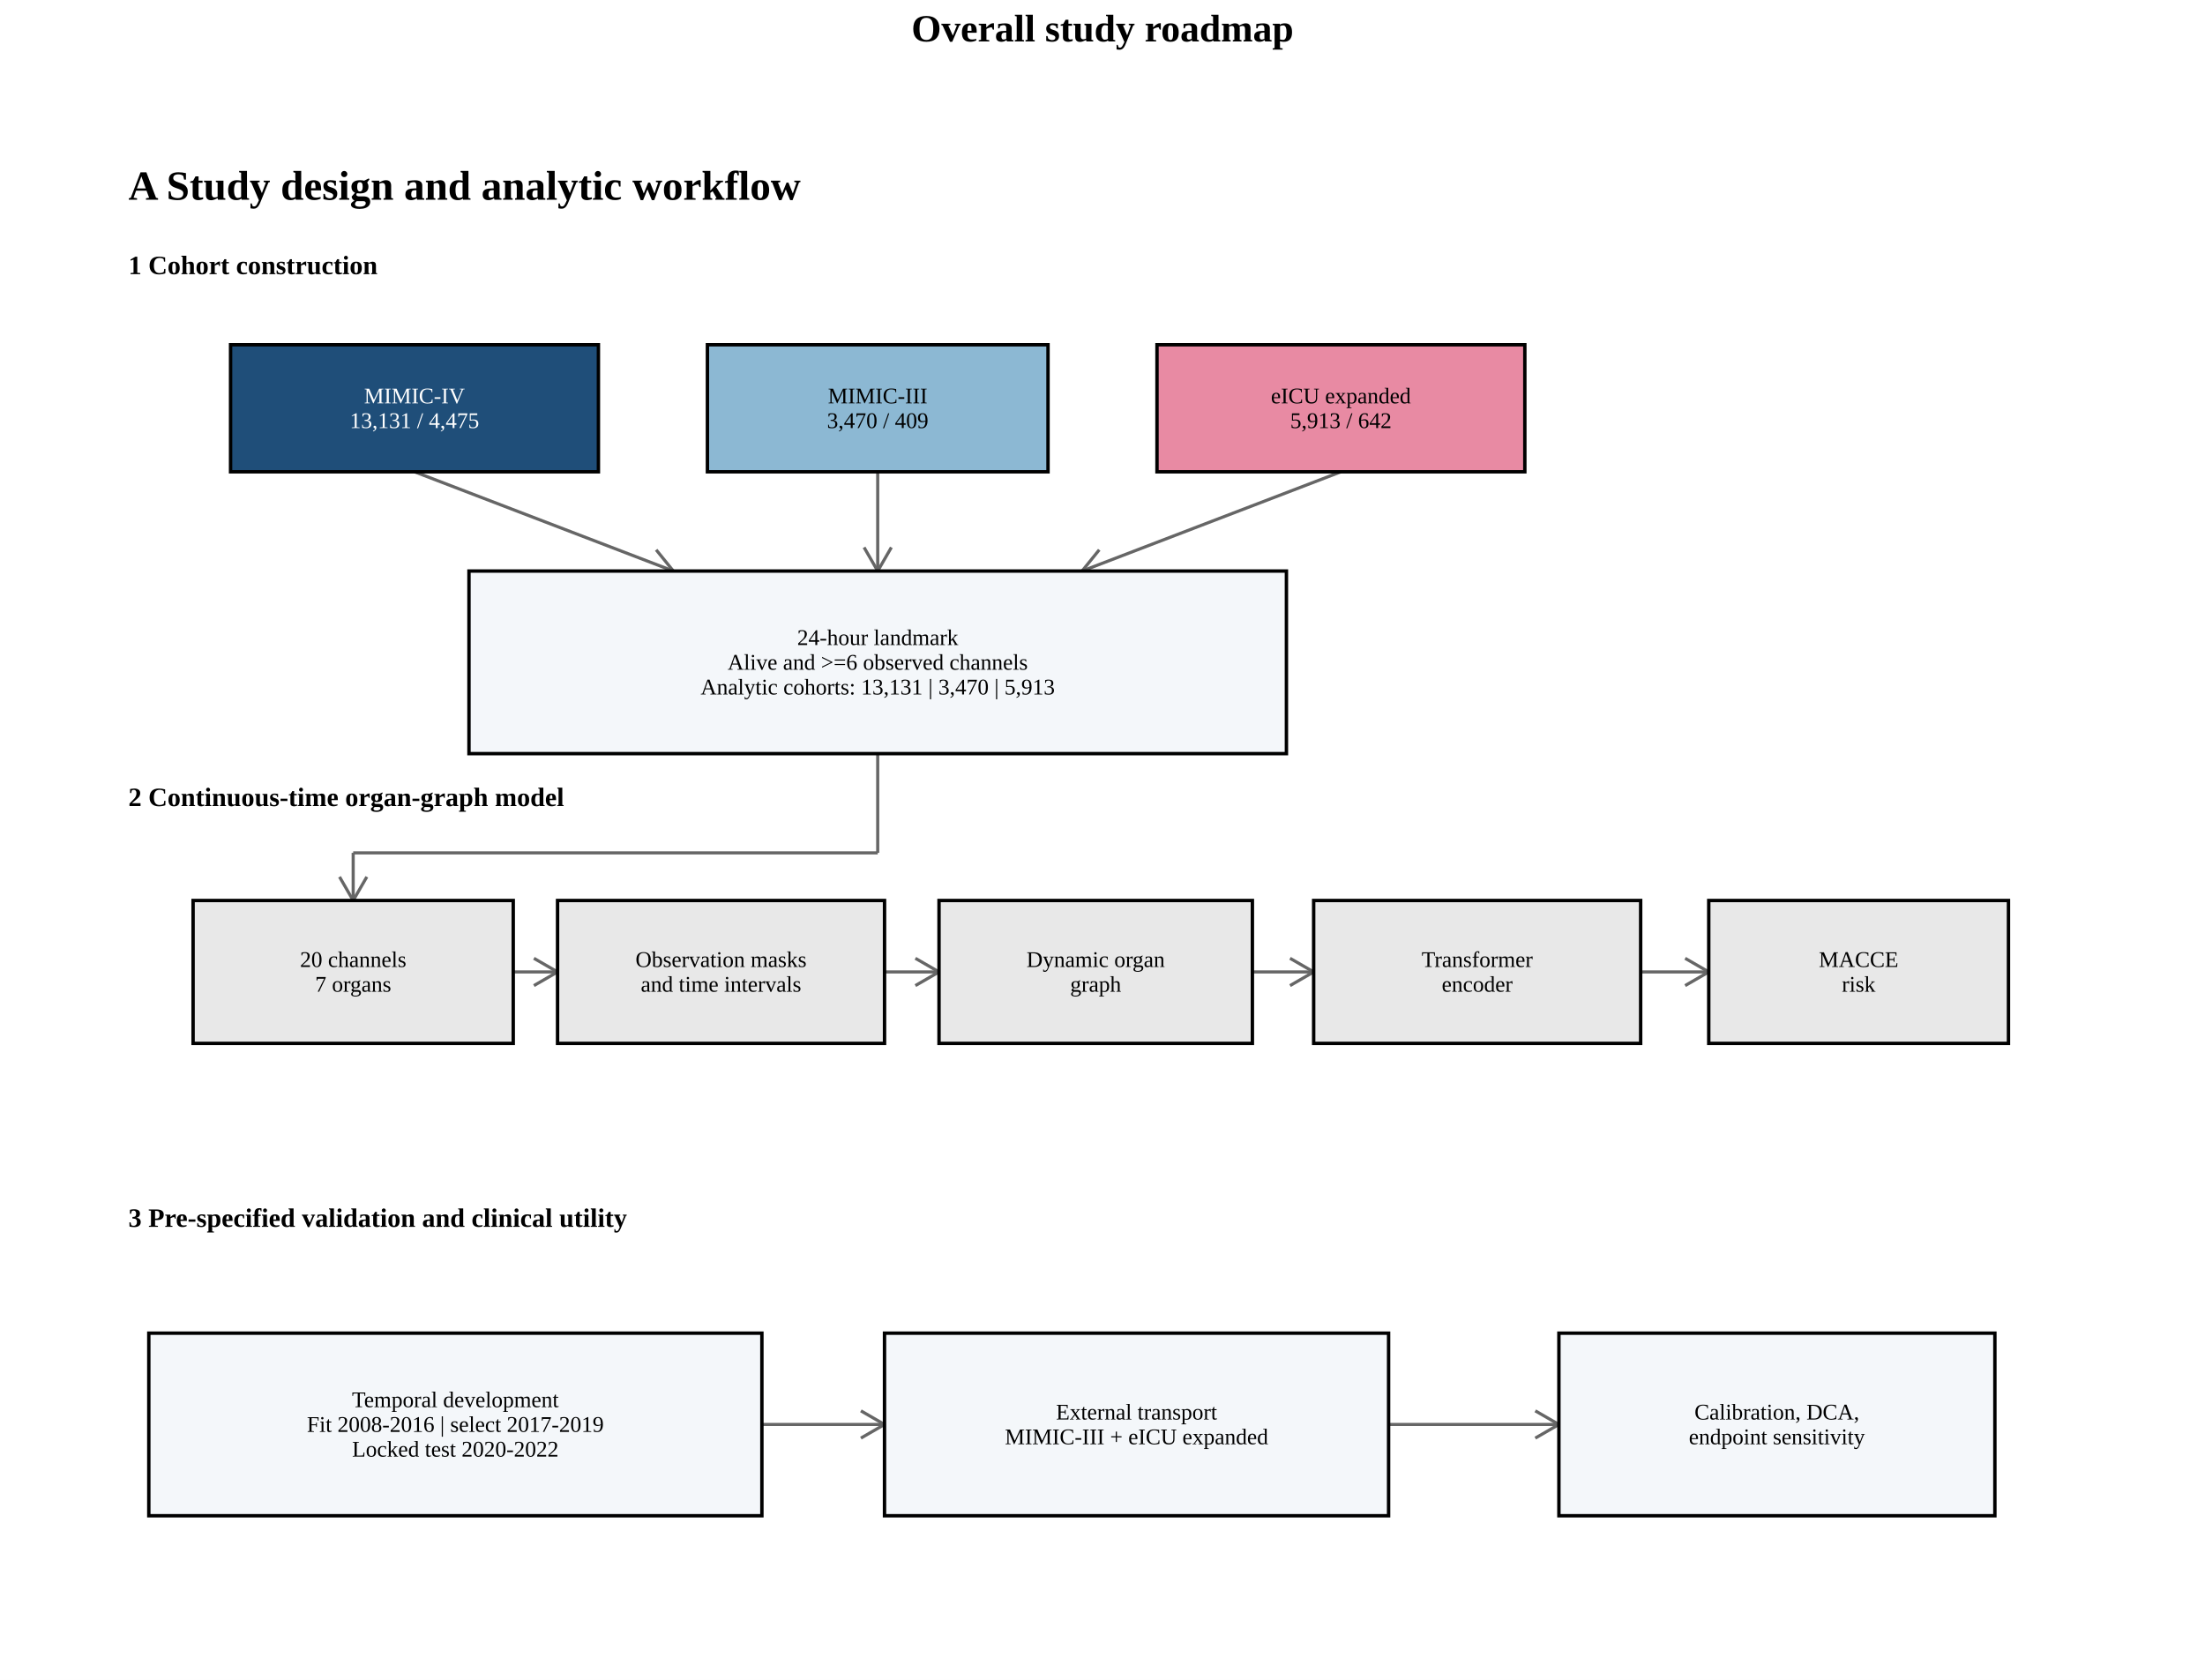
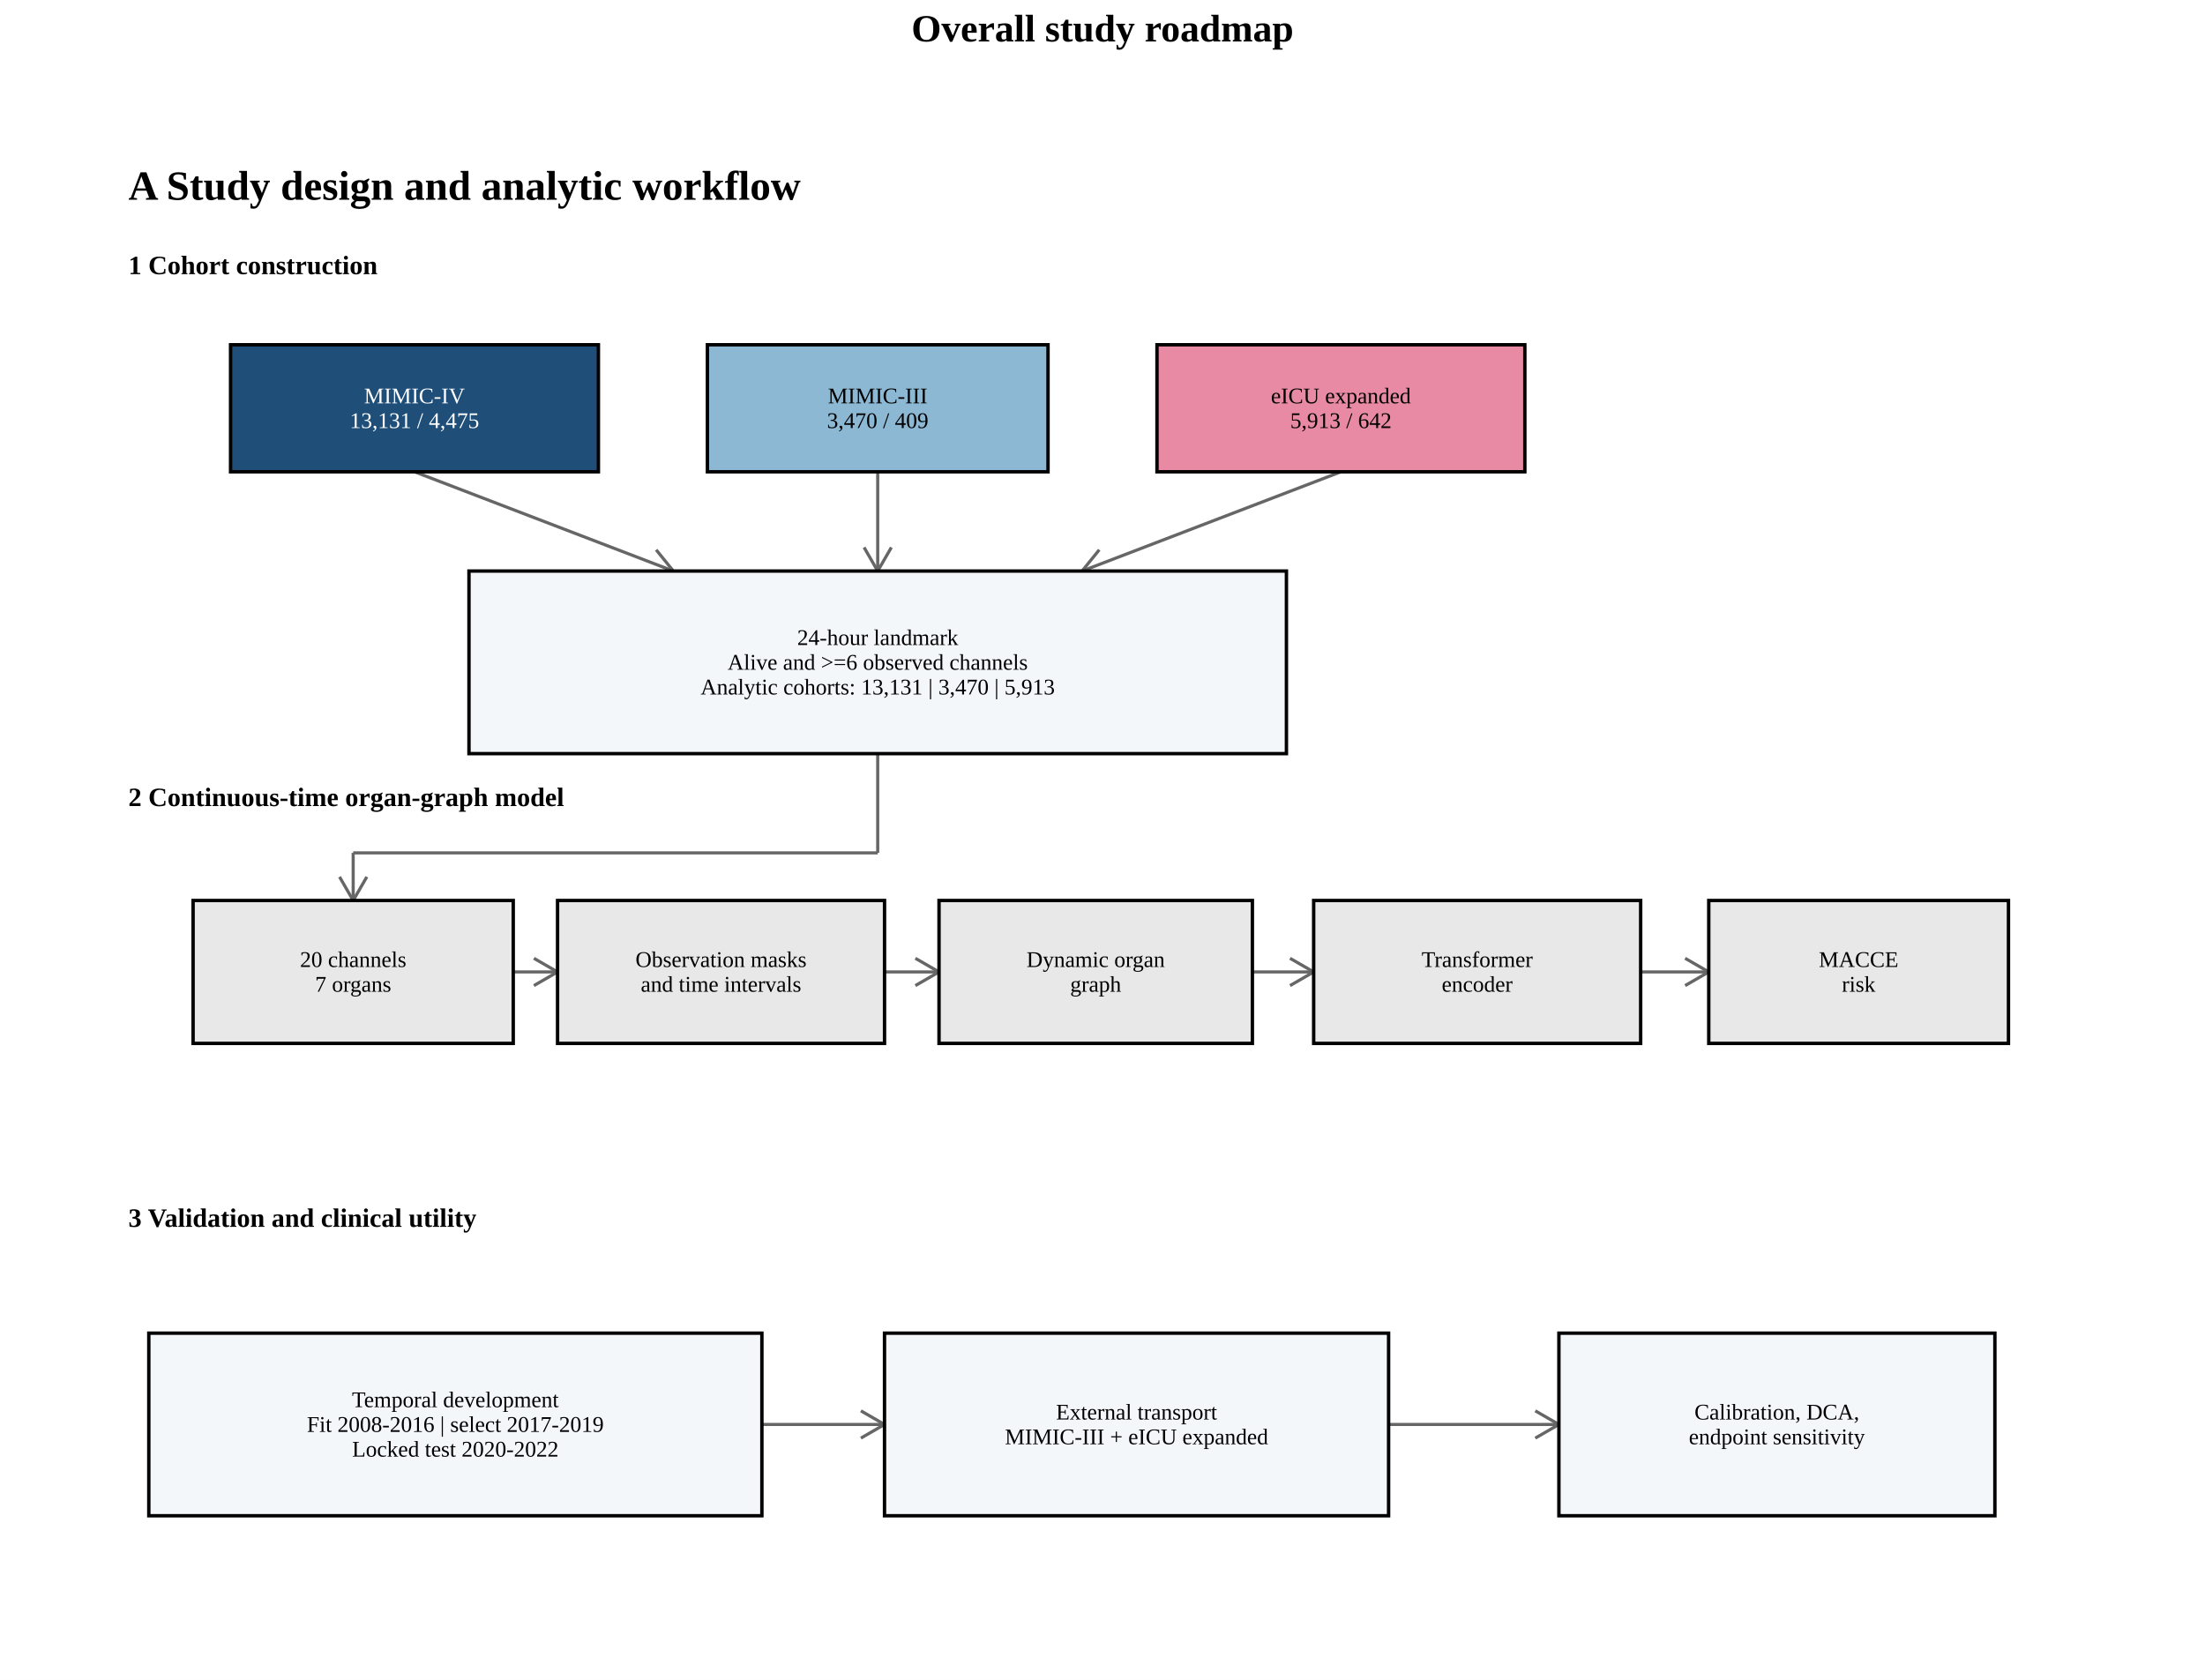
<svg xmlns="http://www.w3.org/2000/svg" width="756.00pt" height="576.00pt" viewBox="0 0 756.00 576.00">
  <g class="svglite">
    <defs>
      <style type="text/css">
    .svglite line, .svglite polyline, .svglite polygon, .svglite path, .svglite rect, .svglite circle {
      fill: none;
      stroke: #000000;
      stroke-linecap: round;
      stroke-linejoin: round;
      stroke-miterlimit: 10.00;
    }
    .svglite text {
      white-space: pre;
    }
    .svglite g.glyphgroup path {
      fill: inherit;
      stroke: none;
    }
  </style>
    </defs>
    <rect width="100%" height="100%" style="stroke: none; fill: #FFFFFF;" />
    <defs>
      <clipPath id="cpMC4wMHw3NTYuMDB8MC4wMHw1NzYuMDA=">
        <rect x="0.00" y="0.00" width="756.00" height="576.00" />
      </clipPath>
    </defs>
    <g clip-path="url(#cpMC4wMHw3NTYuMDB8MC4wMHw1NzYuMDA=)">
      <rect x="0.00" y="0.00" width="756.00" height="576.00" style="stroke-width: 1.07; stroke: none; fill: #FFFFFF;" />
    </g>
    <defs>
      <clipPath id="cpNS40OHw3NTAuNTJ8MjIuNTR8NTcwLjUy">
        <rect x="5.48" y="22.54" width="745.04" height="547.98" />
      </clipPath>
    </defs>
    <g clip-path="url(#cpNS40OHw3NTAuNTJ8MjIuNTR8NTcwLjUy)">
</g>
    <g clip-path="url(#cpMC4wMHw3NTYuMDB8MC4wMHw1NzYuMDA=)">
</g>
    <g clip-path="url(#cpNS40OHw3NTAuNTJ8MjIuNTR8NTcwLjUy)">
      <rect x="5.48" y="22.54" width="745.04" height="547.98" style="stroke-width: 0.00; stroke: none; fill: #FFFFFF;" />
    </g>
    <g clip-path="url(#cpMC4wMHw3NTYuMDB8MC4wMHw1NzYuMDA=)">
      <line x1="300.93" y1="258.42" x2="300.93" y2="292.45" style="stroke-width: 1.07; stroke: #666666; stroke-linecap: butt;" />
      <line x1="300.93" y1="292.45" x2="121.09" y2="292.45" style="stroke-width: 1.07; stroke: #666666; stroke-linecap: butt;" />
      <line x1="142.11" y1="161.78" x2="230.86" y2="195.81" style="stroke-width: 1.07; stroke: #666666; stroke-linecap: butt;" />
      <polyline points="221.62,197.27 230.86,195.81 224.97,188.53 " style="stroke-width: 1.07; stroke: #666666; stroke-linecap: butt;" />
      <line x1="300.93" y1="161.78" x2="300.93" y2="195.81" style="stroke-width: 1.07; stroke: #666666; stroke-linecap: butt;" />
      <polyline points="296.25,187.70 300.93,195.81 305.61,187.70 " style="stroke-width: 1.07; stroke: #666666; stroke-linecap: butt;" />
      <line x1="459.74" y1="161.78" x2="370.99" y2="195.81" style="stroke-width: 1.07; stroke: #666666; stroke-linecap: butt;" />
      <polyline points="376.89,188.53 370.99,195.81 380.24,197.27 " style="stroke-width: 1.07; stroke: #666666; stroke-linecap: butt;" />
      <line x1="121.09" y1="292.45" x2="121.09" y2="308.78" style="stroke-width: 1.07; stroke: #666666; stroke-linecap: butt;" />
      <polyline points="116.41,300.67 121.09,308.78 125.77,300.67 " style="stroke-width: 1.07; stroke: #666666; stroke-linecap: butt;" />
      <line x1="175.97" y1="333.28" x2="191.16" y2="333.28" style="stroke-width: 1.07; stroke: #666666; stroke-linecap: butt;" />
      <polyline points="183.05,337.96 191.16,333.28 183.05,328.60 " style="stroke-width: 1.07; stroke: #666666; stroke-linecap: butt;" />
      <line x1="303.26" y1="333.28" x2="321.95" y2="333.28" style="stroke-width: 1.07; stroke: #666666; stroke-linecap: butt;" />
      <polyline points="313.84,337.96 321.95,333.28 313.84,328.60 " style="stroke-width: 1.07; stroke: #666666; stroke-linecap: butt;" />
      <line x1="429.38" y1="333.28" x2="450.40" y2="333.28" style="stroke-width: 1.07; stroke: #666666; stroke-linecap: butt;" />
      <polyline points="442.30,337.96 450.40,333.28 442.30,328.60 " style="stroke-width: 1.07; stroke: #666666; stroke-linecap: butt;" />
      <line x1="562.51" y1="333.28" x2="585.86" y2="333.28" style="stroke-width: 1.07; stroke: #666666; stroke-linecap: butt;" />
      <polyline points="577.76,337.96 585.86,333.28 577.76,328.60 " style="stroke-width: 1.07; stroke: #666666; stroke-linecap: butt;" />
      <line x1="261.22" y1="488.45" x2="303.26" y2="488.45" style="stroke-width: 1.07; stroke: #666666; stroke-linecap: butt;" />
      <polyline points="295.16,493.13 303.26,488.45 295.16,483.77 " style="stroke-width: 1.07; stroke: #666666; stroke-linecap: butt;" />
      <line x1="476.09" y1="488.45" x2="534.48" y2="488.45" style="stroke-width: 1.07; stroke: #666666; stroke-linecap: butt;" />
      <polyline points="526.38,493.13 534.48,488.45 526.38,483.77 " style="stroke-width: 1.07; stroke: #666666; stroke-linecap: butt;" />
      <rect x="79.05" y="118.22" width="126.12" height="43.56" style="stroke-width: 1.17; stroke-linecap: butt; stroke-linejoin: miter; fill: #1F4E79;" />
      <rect x="242.54" y="118.22" width="116.78" height="43.56" style="stroke-width: 1.17; stroke-linecap: butt; stroke-linejoin: miter; fill: #8CB8D3;" />
      <rect x="396.68" y="118.22" width="126.12" height="43.56" style="stroke-width: 1.17; stroke-linecap: butt; stroke-linejoin: miter; fill: #E88AA3;" />
      <rect x="160.79" y="195.81" width="280.27" height="62.61" style="stroke-width: 1.17; stroke-linecap: butt; stroke-linejoin: miter; fill: #F4F7FA;" />
      <rect x="66.20" y="308.78" width="109.77" height="49.00" style="stroke-width: 1.17; stroke-linecap: butt; stroke-linejoin: miter; fill: #E8E8E8;" />
      <rect x="191.16" y="308.78" width="112.11" height="49.00" style="stroke-width: 1.17; stroke-linecap: butt; stroke-linejoin: miter; fill: #E8E8E8;" />
      <rect x="321.95" y="308.78" width="107.44" height="49.00" style="stroke-width: 1.17; stroke-linecap: butt; stroke-linejoin: miter; fill: #E8E8E8;" />
      <rect x="450.40" y="308.78" width="112.11" height="49.00" style="stroke-width: 1.17; stroke-linecap: butt; stroke-linejoin: miter; fill: #E8E8E8;" />
      <rect x="585.86" y="308.78" width="102.76" height="49.00" style="stroke-width: 1.17; stroke-linecap: butt; stroke-linejoin: miter; fill: #E8E8E8;" />
      <rect x="51.02" y="457.14" width="210.20" height="62.61" style="stroke-width: 1.17; stroke-linecap: butt; stroke-linejoin: miter; fill: #F4F7FA;" />
      <rect x="303.26" y="457.14" width="172.83" height="62.61" style="stroke-width: 1.17; stroke-linecap: butt; stroke-linejoin: miter; fill: #F4F7FA;" />
      <rect x="534.48" y="457.14" width="149.48" height="62.61" style="stroke-width: 1.17; stroke-linecap: butt; stroke-linejoin: miter; fill: #F4F7FA;" />
      <text x="142.11" y="138.30" text-anchor="middle" style="font-size: 7.68px;fill: #FFFFFF; font-family: &quot;Times New Roman&quot;;" textLength="34.56px" lengthAdjust="spacingAndGlyphs">MIMIC-IV</text>
      <text x="142.11" y="146.78" text-anchor="middle" style="font-size: 7.68px;fill: #FFFFFF; font-family: &quot;Times New Roman&quot;;" textLength="44.41px" lengthAdjust="spacingAndGlyphs">13,131 / 4,475</text>
      <text x="300.93" y="138.30" text-anchor="middle" style="font-size: 7.68px; font-family: &quot;Times New Roman&quot;;" textLength="34.14px" lengthAdjust="spacingAndGlyphs">MIMIC-III</text>
      <text x="300.93" y="146.78" text-anchor="middle" style="font-size: 7.68px; font-family: &quot;Times New Roman&quot;;" textLength="34.80px" lengthAdjust="spacingAndGlyphs">3,470 / 409</text>
      <text x="459.74" y="138.30" text-anchor="middle" style="font-size: 7.68px; font-family: &quot;Times New Roman&quot;;" textLength="47.98px" lengthAdjust="spacingAndGlyphs">eICU expanded</text>
      <text x="459.74" y="146.78" text-anchor="middle" style="font-size: 7.68px; font-family: &quot;Times New Roman&quot;;" textLength="34.80px" lengthAdjust="spacingAndGlyphs">5,913 / 642</text>
      <text x="300.93" y="221.17" text-anchor="middle" style="font-size: 7.68px; font-family: &quot;Times New Roman&quot;;" textLength="55.27px" lengthAdjust="spacingAndGlyphs">24-hour landmark</text>
      <text x="300.93" y="229.65" text-anchor="middle" style="font-size: 7.68px; font-family: &quot;Times New Roman&quot;;" textLength="102.92px" lengthAdjust="spacingAndGlyphs">Alive and &gt;=6 observed channels</text>
      <text x="300.93" y="238.13" text-anchor="middle" style="font-size: 7.68px; font-family: &quot;Times New Roman&quot;;" textLength="121.48px" lengthAdjust="spacingAndGlyphs">Analytic cohorts: 13,131 | 3,470 | 5,913</text>
      <text x="121.09" y="331.58" text-anchor="middle" style="font-size: 7.68px; font-family: &quot;Times New Roman&quot;;" textLength="36.47px" lengthAdjust="spacingAndGlyphs">20 channels</text>
      <text x="121.09" y="340.06" text-anchor="middle" style="font-size: 7.68px; font-family: &quot;Times New Roman&quot;;" textLength="26.11px" lengthAdjust="spacingAndGlyphs">7 organs</text>
      <text x="247.21" y="331.58" text-anchor="middle" style="font-size: 7.68px; font-family: &quot;Times New Roman&quot;;" textLength="58.64px" lengthAdjust="spacingAndGlyphs">Observation masks</text>
      <text x="247.21" y="340.06" text-anchor="middle" style="font-size: 7.68px; font-family: &quot;Times New Roman&quot;;" textLength="54.98px" lengthAdjust="spacingAndGlyphs">and time intervals</text>
      <text x="375.66" y="331.58" text-anchor="middle" style="font-size: 7.68px; font-family: &quot;Times New Roman&quot;;" textLength="47.42px" lengthAdjust="spacingAndGlyphs">Dynamic organ</text>
      <text x="375.66" y="340.06" text-anchor="middle" style="font-size: 7.68px; font-family: &quot;Times New Roman&quot;;" textLength="17.50px" lengthAdjust="spacingAndGlyphs">graph</text>
      <text x="506.46" y="331.58" text-anchor="middle" style="font-size: 7.68px; font-family: &quot;Times New Roman&quot;;" textLength="38.12px" lengthAdjust="spacingAndGlyphs">Transformer</text>
      <text x="506.46" y="340.06" text-anchor="middle" style="font-size: 7.68px; font-family: &quot;Times New Roman&quot;;" textLength="24.31px" lengthAdjust="spacingAndGlyphs">encoder</text>
      <text x="637.25" y="331.58" text-anchor="middle" style="font-size: 7.68px; font-family: &quot;Times New Roman&quot;;" textLength="27.28px" lengthAdjust="spacingAndGlyphs">MACCE</text>
      <text x="637.25" y="340.06" text-anchor="middle" style="font-size: 7.68px; font-family: &quot;Times New Roman&quot;;" textLength="11.52px" lengthAdjust="spacingAndGlyphs">risk</text>
      <text x="156.12" y="482.51" text-anchor="middle" style="font-size: 7.68px; font-family: &quot;Times New Roman&quot;;" textLength="70.89px" lengthAdjust="spacingAndGlyphs">Temporal development</text>
      <text x="156.12" y="490.99" text-anchor="middle" style="font-size: 7.68px; font-family: &quot;Times New Roman&quot;;" textLength="101.81px" lengthAdjust="spacingAndGlyphs">Fit 2008-2016 | select 2017-2019</text>
      <text x="156.12" y="499.47" text-anchor="middle" style="font-size: 7.68px; font-family: &quot;Times New Roman&quot;;" textLength="70.83px" lengthAdjust="spacingAndGlyphs">Locked test 2020-2022</text>
      <text x="389.68" y="486.75" text-anchor="middle" style="font-size: 7.68px; font-family: &quot;Times New Roman&quot;;" textLength="55.22px" lengthAdjust="spacingAndGlyphs">External transport</text>
      <text x="389.68" y="495.23" text-anchor="middle" style="font-size: 7.68px; font-family: &quot;Times New Roman&quot;;" textLength="90.30px" lengthAdjust="spacingAndGlyphs">MIMIC-III + eICU expanded</text>
      <text x="609.22" y="486.75" text-anchor="middle" style="font-size: 7.68px; font-family: &quot;Times New Roman&quot;;" textLength="56.48px" lengthAdjust="spacingAndGlyphs">Calibration, DCA,</text>
      <text x="609.22" y="495.23" text-anchor="middle" style="font-size: 7.68px; font-family: &quot;Times New Roman&quot;;" textLength="60.33px" lengthAdjust="spacingAndGlyphs">endpoint sensitivity</text>
      <text x="44.02" y="68.49" style="font-size: 14.23px; font-weight: bold; font-family: &quot;Times New Roman&quot;;" textLength="233.91px" lengthAdjust="spacingAndGlyphs">A  Study design and analytic workflow</text>
      <text x="44.02" y="94.01" style="font-size: 9.10px; font-weight: bold; font-family: &quot;Times New Roman&quot;;" textLength="87.67px" lengthAdjust="spacingAndGlyphs">1  Cohort construction</text>
      <text x="44.02" y="276.40" style="font-size: 9.10px; font-weight: bold; font-family: &quot;Times New Roman&quot;;" textLength="151.64px" lengthAdjust="spacingAndGlyphs">2  Continuous-time organ-graph model</text>
-       <text x="44.02" y="420.68" style="font-size: 9.10px; font-weight: bold; font-family: &quot;Times New Roman&quot;;" textLength="173.23px" lengthAdjust="spacingAndGlyphs">3  Pre-specified validation and clinical utility</text>
+       <text x="44.02" y="420.68" style="font-size: 9.10px; font-weight: bold; font-family: &quot;Times New Roman&quot;;" textLength="121.64px" lengthAdjust="spacingAndGlyphs">3  Validation and clinical utility</text>
      <text x="378.00" y="14.21" text-anchor="middle" style="font-size: 13.20px; font-weight: bold; font-family: &quot;Times New Roman&quot;;" textLength="130.88px" lengthAdjust="spacingAndGlyphs">Overall study roadmap</text>
    </g>
  </g>
</svg>
